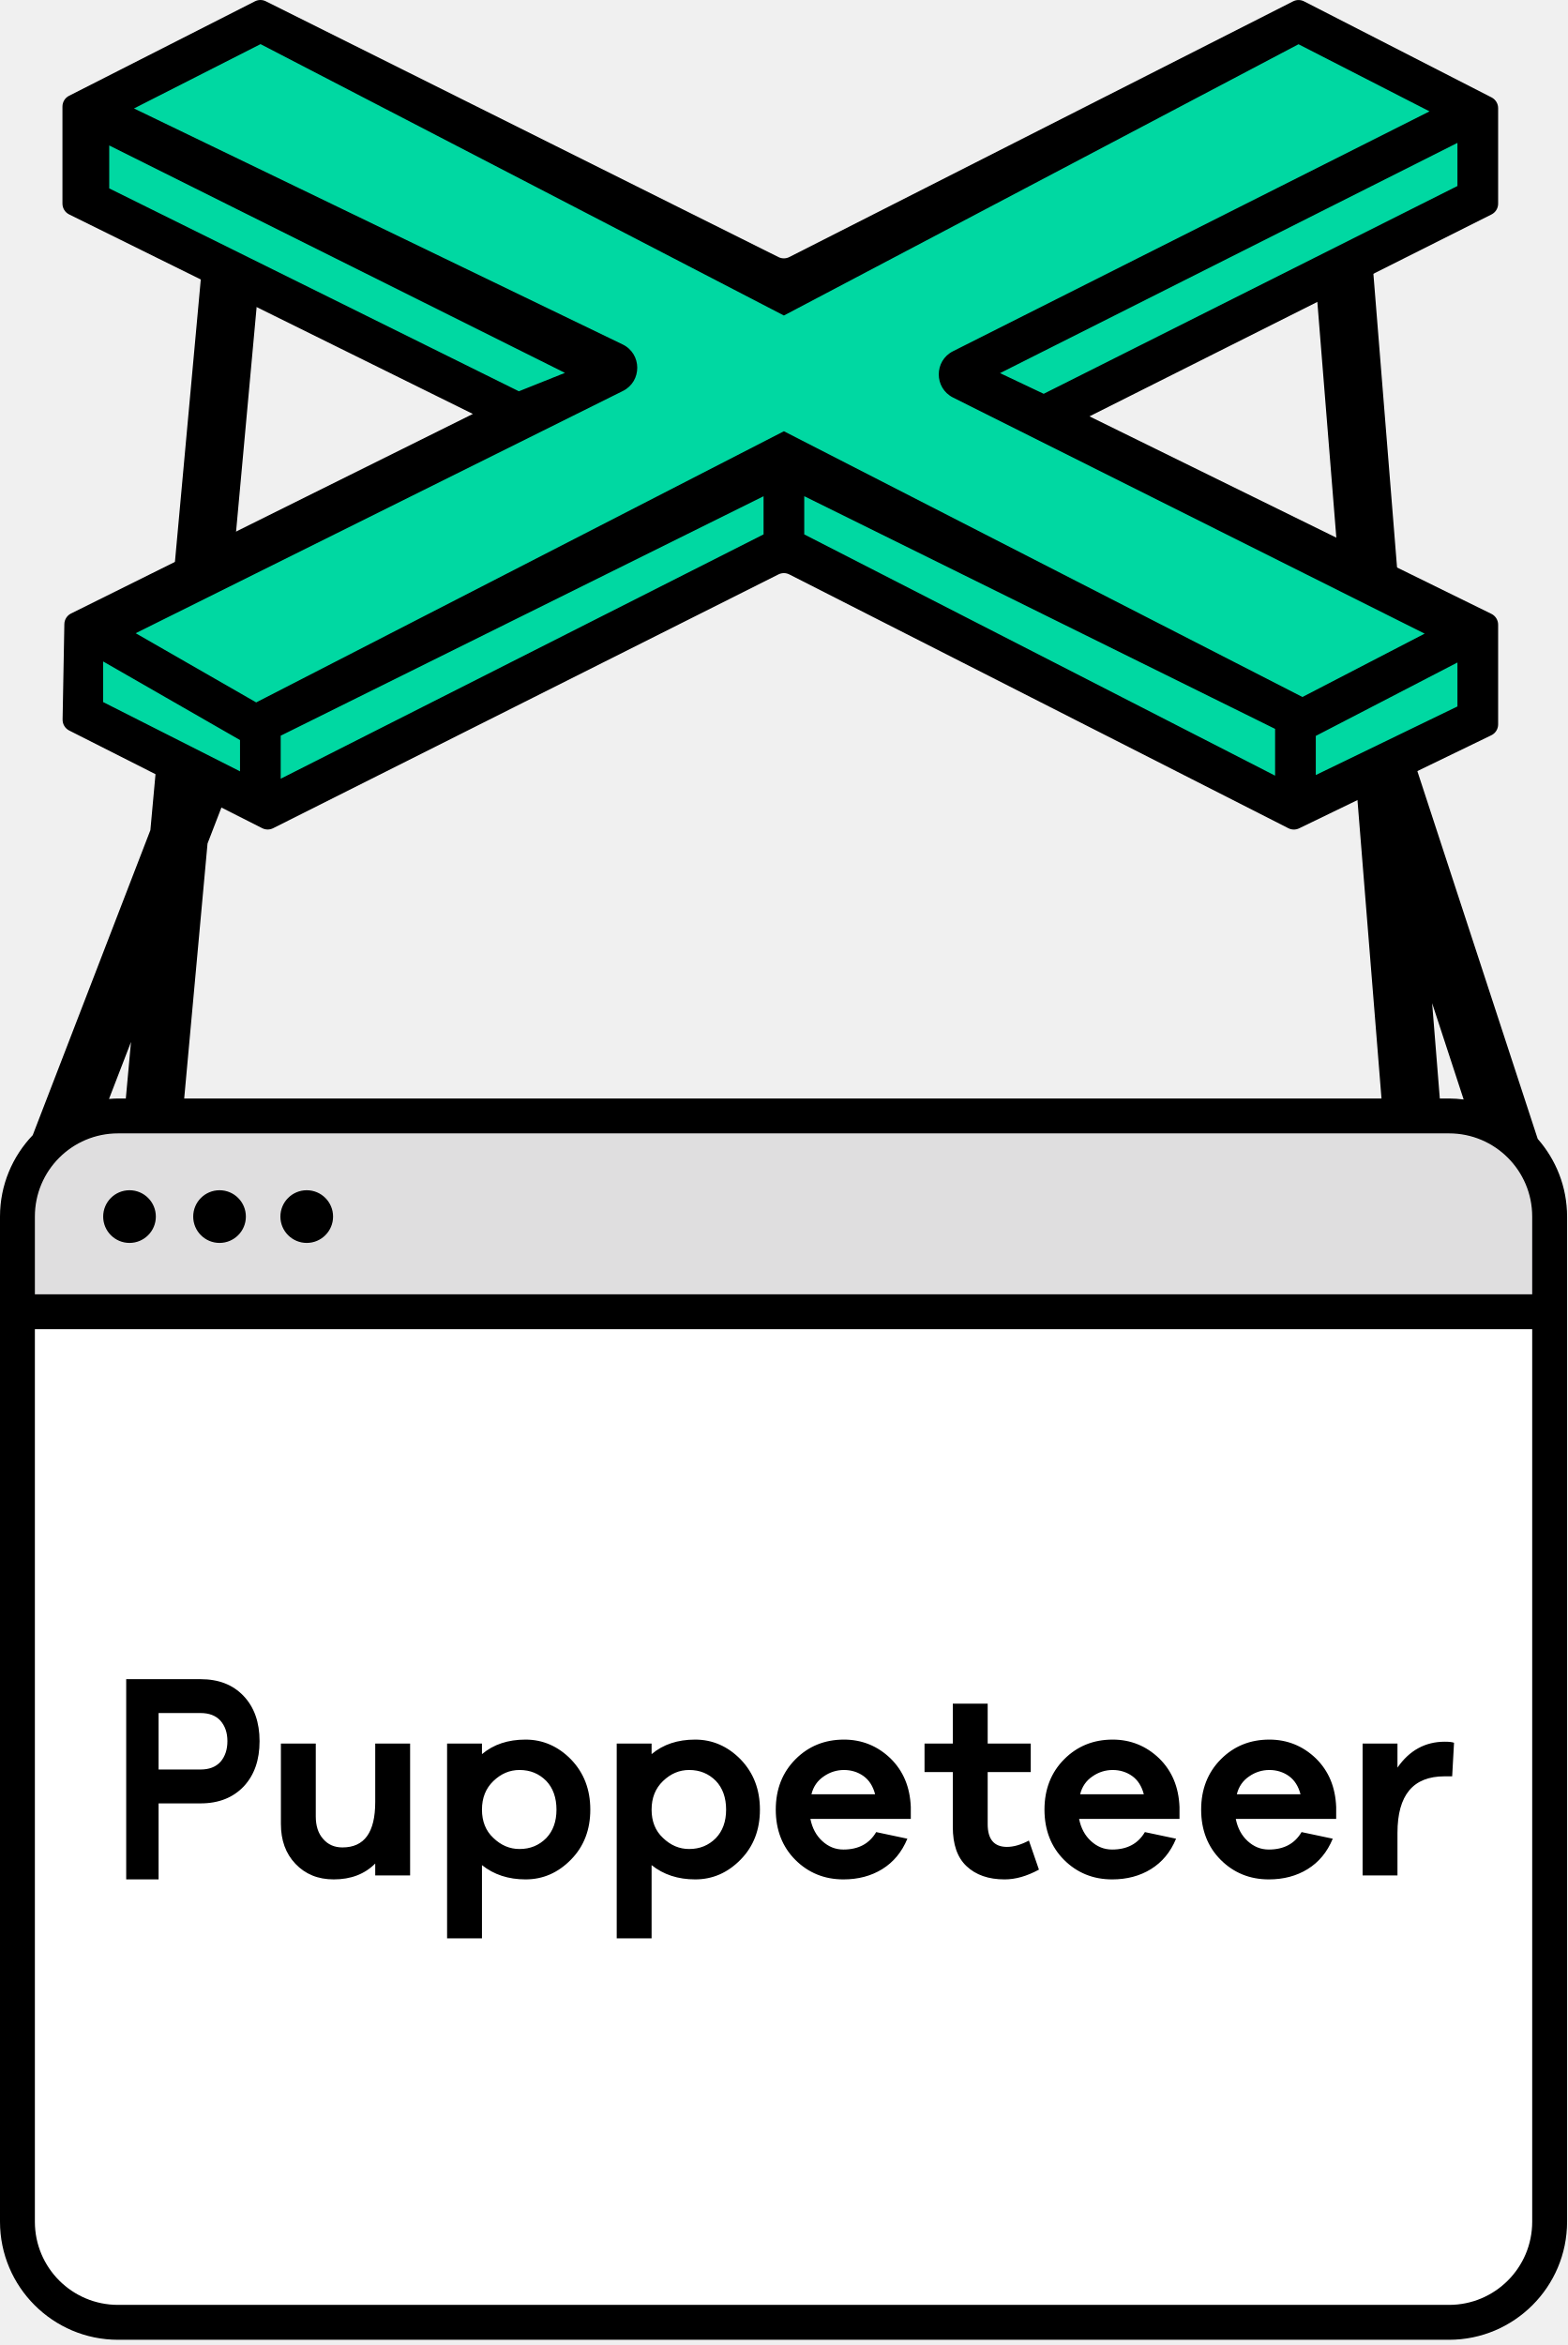
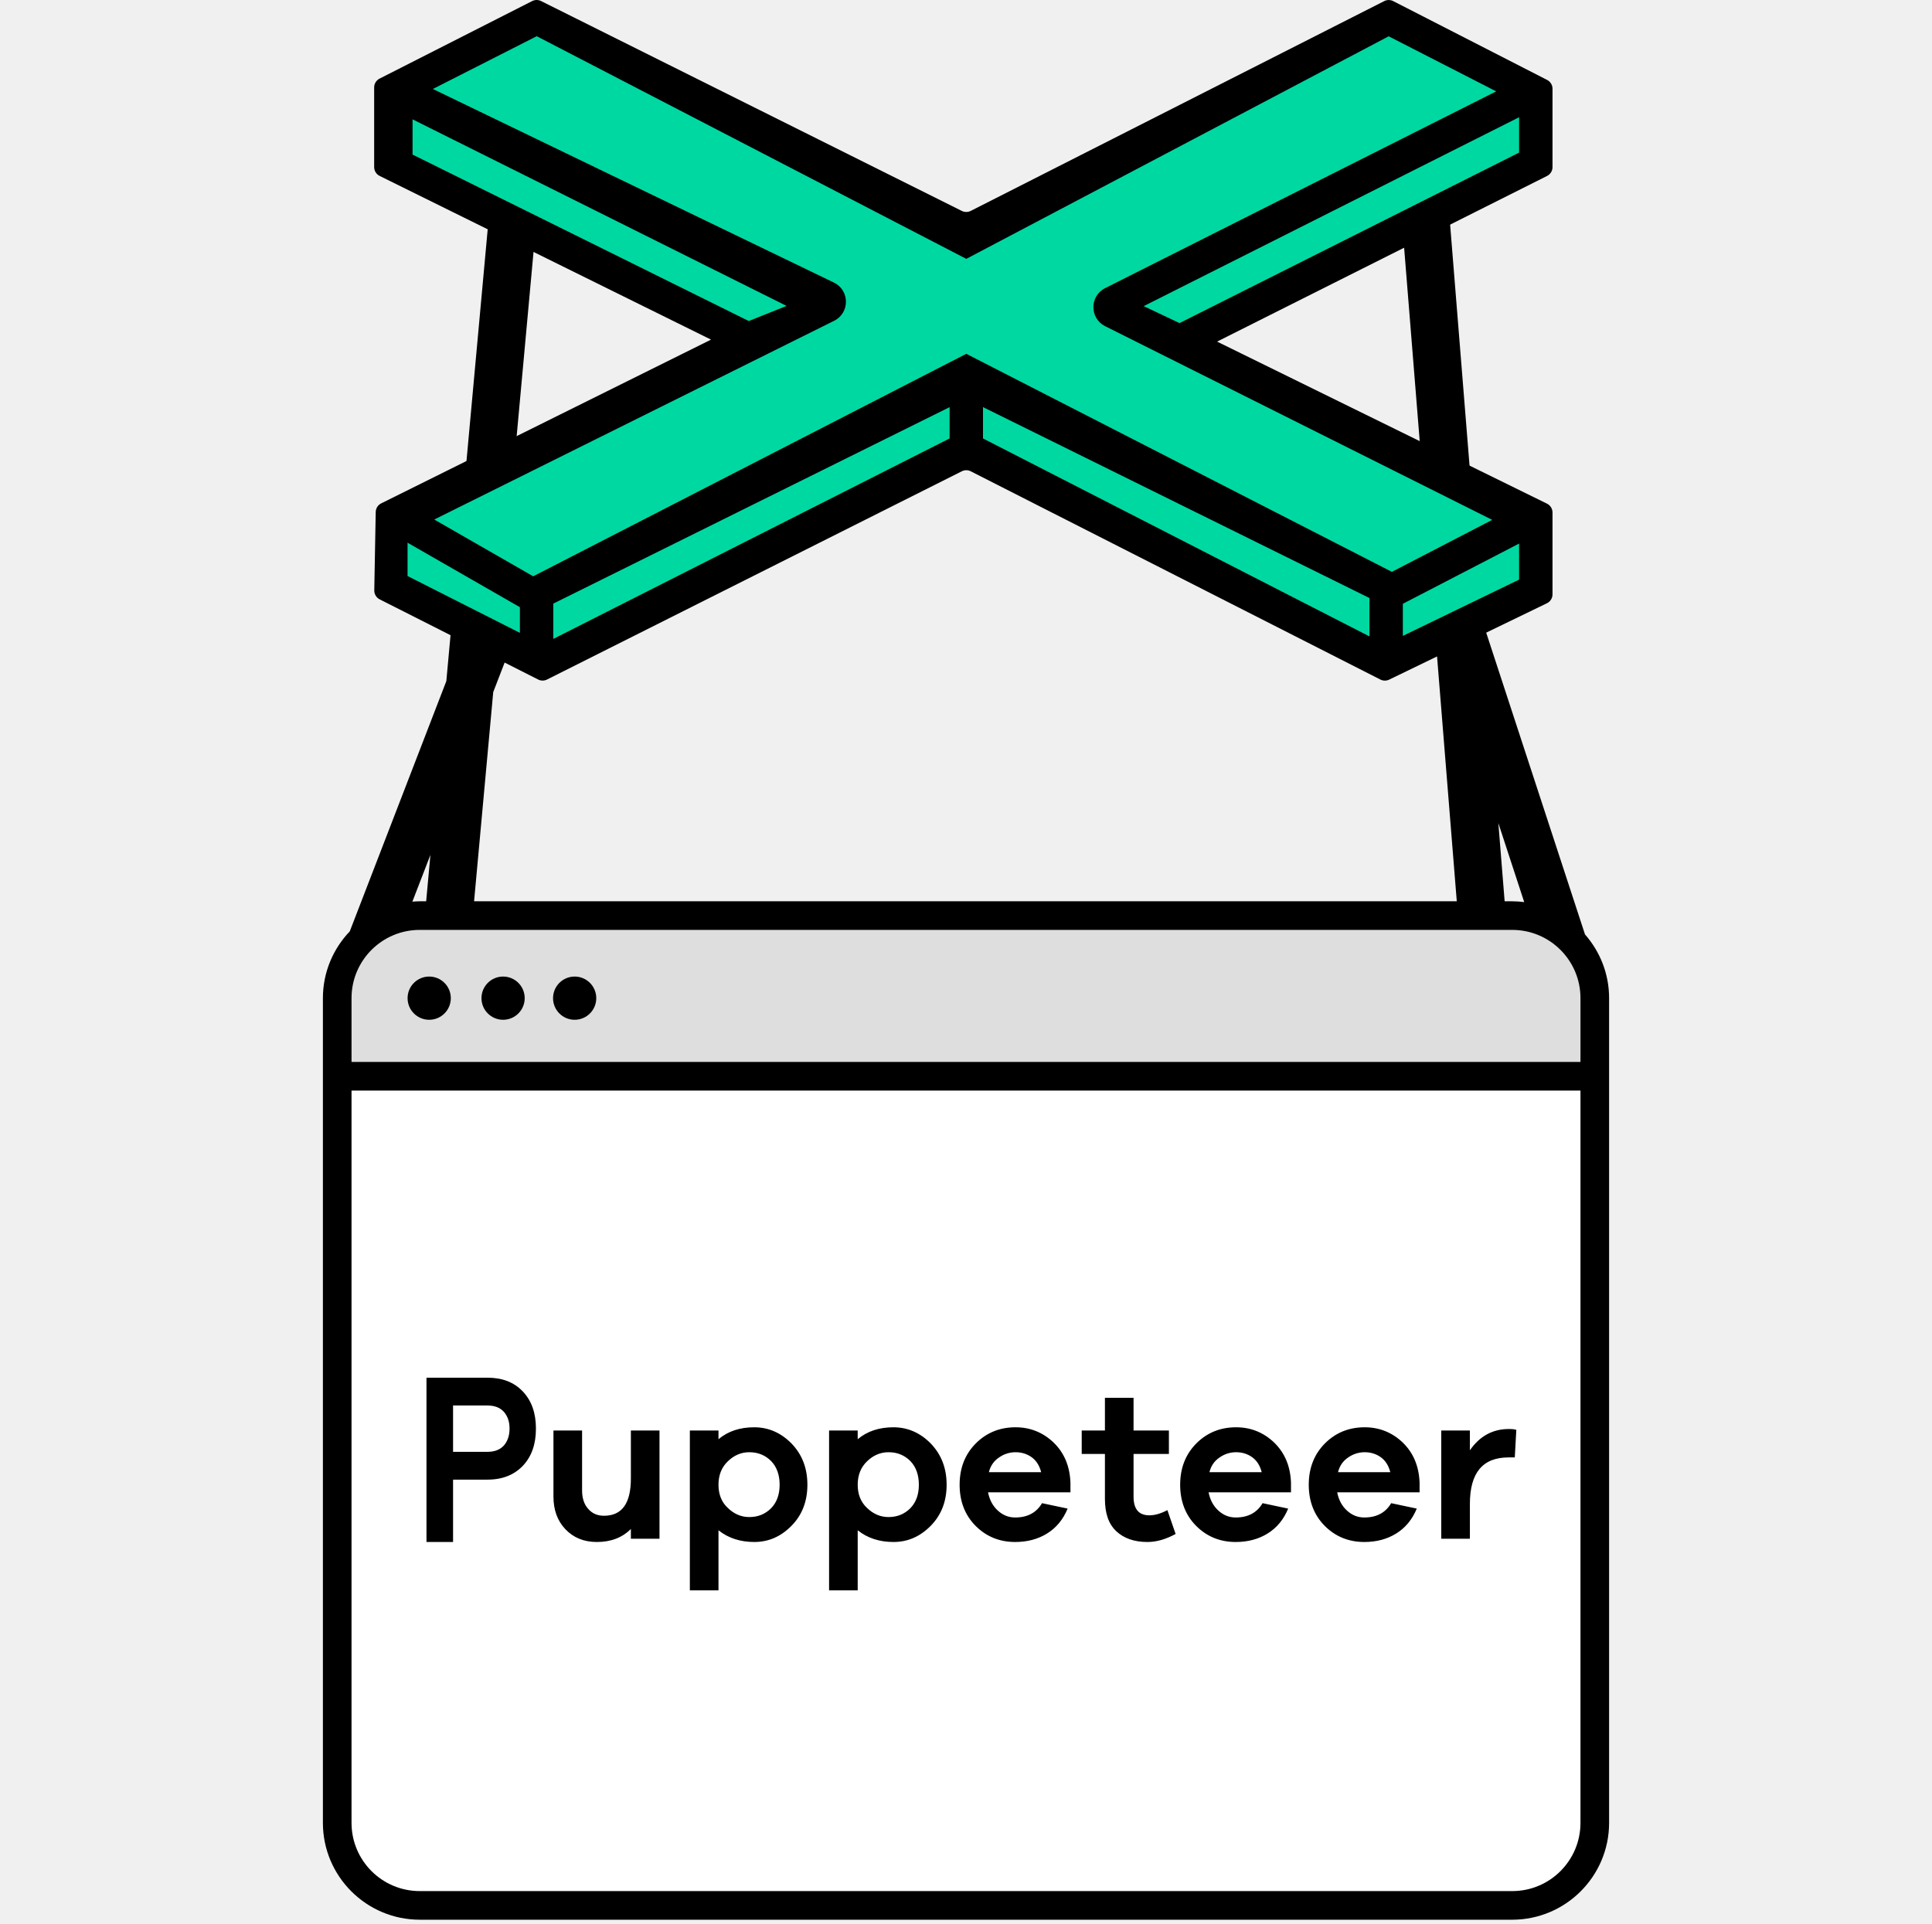
- <svg xmlns="http://www.w3.org/2000/svg" width="256px" height="383px" viewBox="0 0 256 383" version="1.1" preserveAspectRatio="xMidYMid">
+ <svg xmlns="http://www.w3.org/2000/svg" width="2500" height="2490" viewBox="0 0 256 383" version="1.1" preserveAspectRatio="xMidYMid">
  <g>
    <path d="M253.422,214.246 L2.192,214.246 L2.192,200.078 C2.192,190.558 9.909,182.841 19.428,182.841 L236.185,182.841 C245.705,182.841 253.422,190.558 253.422,200.078 L253.422,214.246 Z" fill="#DFDEDF" />
    <path d="M235.919,378.553 L19.693,378.553 C10.027,378.553 2.191,370.717 2.191,361.051 L2.191,214.246 L253.421,214.246 L253.421,361.051 C253.421,370.717 245.586,378.553 235.919,378.553" fill="#FFFFFF" />
    <path d="M250.302,211.398 L250.302,198.692 C250.302,191.191 244.222,185.11 236.721,185.11 L19.279,185.11 C11.778,185.11 5.698,191.191 5.698,198.692 L5.698,211.398 L250.302,211.398 Z M250.302,362.867 L250.302,217.096 L5.698,217.096 L5.698,362.867 C5.698,370.368 11.778,376.448 19.279,376.448 L236.721,376.448 C244.222,376.448 250.302,370.368 250.302,362.867 Z M20.554,179.413 L21.4,170.177 L17.808,179.487 C18.295,179.45 18.782,179.413 19.279,179.413 L20.554,179.413 Z M233.955,163.843 L235.209,179.413 L236.721,179.413 C237.53,179.413 238.322,179.479 239.105,179.576 L233.955,163.843 Z M251.202,186.007 C254.179,189.401 256,193.833 256,198.692 L256,362.867 C256,373.498 247.351,382.146 236.721,382.146 L19.279,382.146 C8.649,382.146 -8.52651283e-14,373.498 -8.52651283e-14,362.867 L-8.52651283e-14,198.692 C-8.52651283e-14,193.54 2.043,188.865 5.347,185.402 L24.567,135.585 L32.948,44.031 L42.404,44.896 L34.852,127.388 L37.512,128.414 L33.902,137.772 L30.09,179.413 L225.683,179.413 L214.829,44.668 L224.293,43.905 L230.695,123.374 L230.699,123.373 L251.202,186.007 Z M21.157,194.397 C23.532,194.397 25.459,196.323 25.459,198.699 C25.459,201.075 23.532,203.001 21.157,203.001 C18.78,203.001 16.855,201.075 16.855,198.699 C16.855,196.323 18.78,194.397 21.157,194.397 Z M35.864,194.397 C38.24,194.397 40.166,196.323 40.166,198.699 C40.166,201.075 38.24,203.001 35.864,203.001 C33.489,203.001 31.562,201.075 31.562,198.699 C31.562,196.323 33.489,194.397 35.864,194.397 Z M50.109,194.397 C52.485,194.397 54.411,196.323 54.411,198.699 C54.411,201.075 52.485,203.001 50.109,203.001 C47.733,203.001 45.807,201.075 45.807,198.699 C45.807,196.323 47.733,194.397 50.109,194.397 Z" fill="#000000" />
    <path d="M36.022,287.748 C36.761,286.893 37.15,285.769 37.15,284.374 C37.15,282.978 36.761,281.899 36.022,281.044 C35.244,280.189 34.154,279.784 32.754,279.784 L25.907,279.784 L25.907,289.007 L32.754,289.007 C34.154,289.007 35.244,288.602 36.022,287.748 Z M32.754,274.251 C35.71,274.251 38.045,275.151 39.795,276.995 C41.546,278.839 42.402,281.313 42.402,284.374 C42.402,287.477 41.546,289.907 39.835,291.751 C38.084,293.597 35.75,294.541 32.754,294.541 L25.907,294.541 L25.907,306.955 L20.616,306.955 L20.616,274.251 L32.754,274.251 Z M61.298,294.308 L61.298,284.768 L66.996,284.768 L66.996,306.308 L61.298,306.308 L61.298,304.366 C59.571,306.092 57.327,306.955 54.521,306.955 C51.931,306.955 49.859,306.092 48.262,304.409 C46.665,302.726 45.888,300.567 45.888,297.891 L45.888,284.768 L51.586,284.768 L51.586,296.682 C51.586,298.193 51.974,299.445 52.794,300.352 C53.571,301.258 54.607,301.733 55.945,301.733 C59.528,301.733 61.298,299.272 61.298,294.308 Z M89.224,300.222 C90.346,299.056 90.907,297.502 90.907,295.56 C90.907,293.618 90.346,292.02 89.224,290.855 C88.058,289.689 86.634,289.085 84.864,289.085 C83.267,289.085 81.843,289.689 80.591,290.898 C79.339,292.107 78.735,293.66 78.735,295.56 C78.735,297.459 79.339,299.014 80.591,300.178 C81.843,301.388 83.267,301.992 84.864,301.992 C86.634,301.992 88.058,301.388 89.224,300.222 Z M85.857,284.121 C88.663,284.121 91.166,285.201 93.282,287.359 C95.397,289.56 96.432,292.279 96.432,295.56 C96.432,298.84 95.397,301.56 93.282,303.718 C91.166,305.877 88.706,306.955 85.857,306.955 C83.051,306.955 80.677,306.178 78.735,304.625 L78.735,316.584 L73.037,316.584 L73.037,284.768 L78.735,284.768 L78.735,286.495 C80.634,284.898 83.008,284.121 85.857,284.121 Z M116.935,300.222 C118.057,299.056 118.618,297.502 118.618,295.56 C118.618,293.618 118.057,292.02 116.935,290.855 C115.769,289.689 114.345,289.085 112.575,289.085 C110.978,289.085 109.554,289.689 108.302,290.898 C107.05,292.107 106.445,293.66 106.445,295.56 C106.445,297.459 107.05,299.014 108.302,300.178 C109.554,301.388 110.978,301.992 112.575,301.992 C114.345,301.992 115.769,301.388 116.935,300.222 Z M113.567,284.121 C116.373,284.121 118.877,285.201 120.993,287.359 C123.107,289.56 124.143,292.279 124.143,295.56 C124.143,298.84 123.107,301.56 120.993,303.718 C118.877,305.877 116.417,306.955 113.567,306.955 C110.762,306.955 108.388,306.178 106.445,304.625 L106.445,316.584 L100.748,316.584 L100.748,284.768 L106.445,284.768 L106.445,286.495 C108.345,284.898 110.719,284.121 113.567,284.121 Z M132.558,293.056 L142.961,293.056 C142.616,291.718 141.968,290.726 141.062,290.077 C140.155,289.43 139.077,289.085 137.867,289.085 C136.703,289.085 135.58,289.43 134.587,290.121 C133.551,290.812 132.86,291.804 132.558,293.056 Z M137.867,284.121 C140.803,284.121 143.35,285.157 145.465,287.186 C147.58,289.258 148.659,291.89 148.789,295.128 L148.789,297.071 L132.386,297.071 C132.688,298.581 133.335,299.789 134.329,300.697 C135.321,301.603 136.443,302.077 137.781,302.077 C140.242,302.077 142.012,301.128 143.134,299.229 L148.228,300.308 C147.321,302.51 145.94,304.151 144.127,305.273 C142.314,306.395 140.199,306.955 137.781,306.955 C134.673,306.955 132.04,305.877 129.925,303.762 C127.81,301.647 126.73,298.884 126.73,295.56 C126.73,292.237 127.81,289.474 129.968,287.315 C132.083,285.201 134.717,284.121 137.867,284.121 Z M164.5,301.647 C165.579,301.647 166.788,301.301 168.083,300.611 L169.723,305.359 C167.737,306.438 165.881,306.956 164.111,306.956 C161.478,306.956 159.406,306.222 157.895,304.797 C156.385,303.374 155.651,301.258 155.651,298.366 L155.651,289.43 L151.032,289.43 L151.032,284.768 L155.651,284.768 L155.651,278.251 L161.349,278.251 L161.349,284.768 L168.385,284.768 L168.385,289.43 L161.349,289.43 L161.349,297.934 C161.349,300.395 162.385,301.647 164.5,301.647 Z M176.454,293.056 L186.857,293.056 C186.512,291.718 185.864,290.726 184.958,290.077 C184.051,289.43 182.973,289.085 181.763,289.085 C180.599,289.085 179.476,289.43 178.483,290.121 C177.447,290.812 176.756,291.804 176.454,293.056 Z M181.763,284.121 C184.699,284.121 187.246,285.157 189.361,287.186 C191.476,289.258 192.555,291.89 192.685,295.128 L192.685,297.071 L176.282,297.071 C176.584,298.581 177.231,299.789 178.225,300.697 C179.217,301.603 180.339,302.077 181.677,302.077 C184.138,302.077 185.908,301.128 187.03,299.229 L192.123,300.308 C191.217,302.51 189.836,304.151 188.023,305.273 C186.21,306.395 184.095,306.955 181.677,306.955 C178.569,306.955 175.936,305.877 173.821,303.762 C171.706,301.647 170.626,298.884 170.626,295.56 C170.626,292.237 171.706,289.474 173.864,287.315 C175.979,285.201 178.613,284.121 181.763,284.121 Z M202.049,293.056 L212.452,293.056 C212.107,291.718 211.459,290.726 210.554,290.077 C209.647,289.43 208.569,289.085 207.358,289.085 C206.195,289.085 205.071,289.43 204.078,290.121 C203.042,290.812 202.351,291.804 202.049,293.056 Z M207.358,284.121 C210.294,284.121 212.841,285.157 214.957,287.186 C217.071,289.258 218.15,291.89 218.28,295.128 L218.28,297.071 L201.877,297.071 C202.179,298.581 202.827,299.789 203.821,300.697 C204.812,301.603 205.935,302.077 207.273,302.077 C209.733,302.077 211.504,301.128 212.625,299.229 L217.72,300.308 C216.812,302.51 215.431,304.151 213.619,305.273 C211.805,306.395 209.69,306.955 207.273,306.955 C204.165,306.955 201.531,305.877 199.417,303.762 C197.302,301.647 196.221,298.884 196.221,295.56 C196.221,292.237 197.302,289.474 199.459,287.315 C201.575,285.201 204.208,284.121 207.358,284.121 Z M236.02,284.466 C236.668,284.466 237.186,284.509 237.532,284.638 L237.229,290.121 L235.978,290.121 C230.841,290.121 228.293,293.186 228.293,299.359 L228.293,306.308 L222.596,306.308 L222.596,284.768 L228.293,284.768 L228.293,288.696 C230.236,285.89 232.826,284.466 236.02,284.466 Z" fill="#000000" />
    <polygon fill="#00D8A2" points="211.095 132.638 241.836 117.797 241.836 102.957 170.813 69.035 241.836 32.464 241.836 18.154 212.155 4.373 128.059 46.244 42.549 4.373 14.988 19.214 14.988 31.934 81.77 68.505 14.988 102.427 14.988 117.797 43.609 132.638 128.412 89.176" />
    <path d="M214.949,126.585 L214.949,120.193 L238.089,108.202 L238.089,115.382 L214.949,126.585 Z M16.85,108.034 L39.21,120.87 L39.21,125.98 L16.85,114.668 L16.85,108.034 Z M131.383,81.04 L208.302,119.045 L208.302,126.687 L131.383,87.282 L131.383,81.04 Z M45.857,120.157 L124.736,81.048 L124.736,87.28 L45.857,127.188 L45.857,120.157 Z M101.709,56.252 L21.887,17.714 L42.561,7.207 L128.059,51.53 L212.126,7.226 L233.53,18.189 L155.689,57.363 C152.577,58.929 152.582,63.374 155.697,64.933 L232.735,103.49 L212.767,113.837 L128.059,70.434 L41.853,114.723 L22.164,103.42 L101.753,63.858 C104.906,62.291 104.88,57.783 101.709,56.252 L101.709,56.252 Z M17.844,30.771 L17.844,23.757 L92.29,60.899 L84.764,63.906 L17.844,30.771 Z M170.498,64.319 C170.396,64.257 163.368,60.941 163.368,60.941 L238.089,23.336 L238.089,30.381 L170.498,64.319 Z M177.977,68.002 L243.652,35.026 C244.317,34.692 244.737,34.011 244.737,33.267 L244.737,17.664 C244.737,16.925 244.323,16.249 243.666,15.912 L213.033,0.222 C212.472,-0.065 211.807,-0.066 211.245,0.219 L128.942,41.983 C128.387,42.265 127.731,42.268 127.173,41.989 L43.42,0.207 C42.863,-0.071 42.206,-0.068 41.65,0.214 L11.279,15.648 C10.618,15.984 10.202,16.662 10.202,17.403 L10.202,33.258 C10.202,34.007 10.627,34.691 11.299,35.023 L77.25,67.607 L11.604,100.202 C10.947,100.529 10.525,101.194 10.512,101.929 L10.225,117.52 C10.211,118.275 10.631,118.971 11.304,119.312 L42.841,135.268 C43.398,135.549 44.055,135.55 44.613,135.27 L127.171,93.815 C127.729,93.534 128.388,93.536 128.946,93.819 L210.475,135.273 C211.023,135.551 211.67,135.558 212.224,135.29 L243.626,120.087 C244.305,119.758 244.737,119.07 244.737,118.316 L244.737,102.026 C244.737,101.275 244.31,100.59 243.636,100.259 L177.977,68.002 Z" fill="#000000" />
  </g>
</svg>
